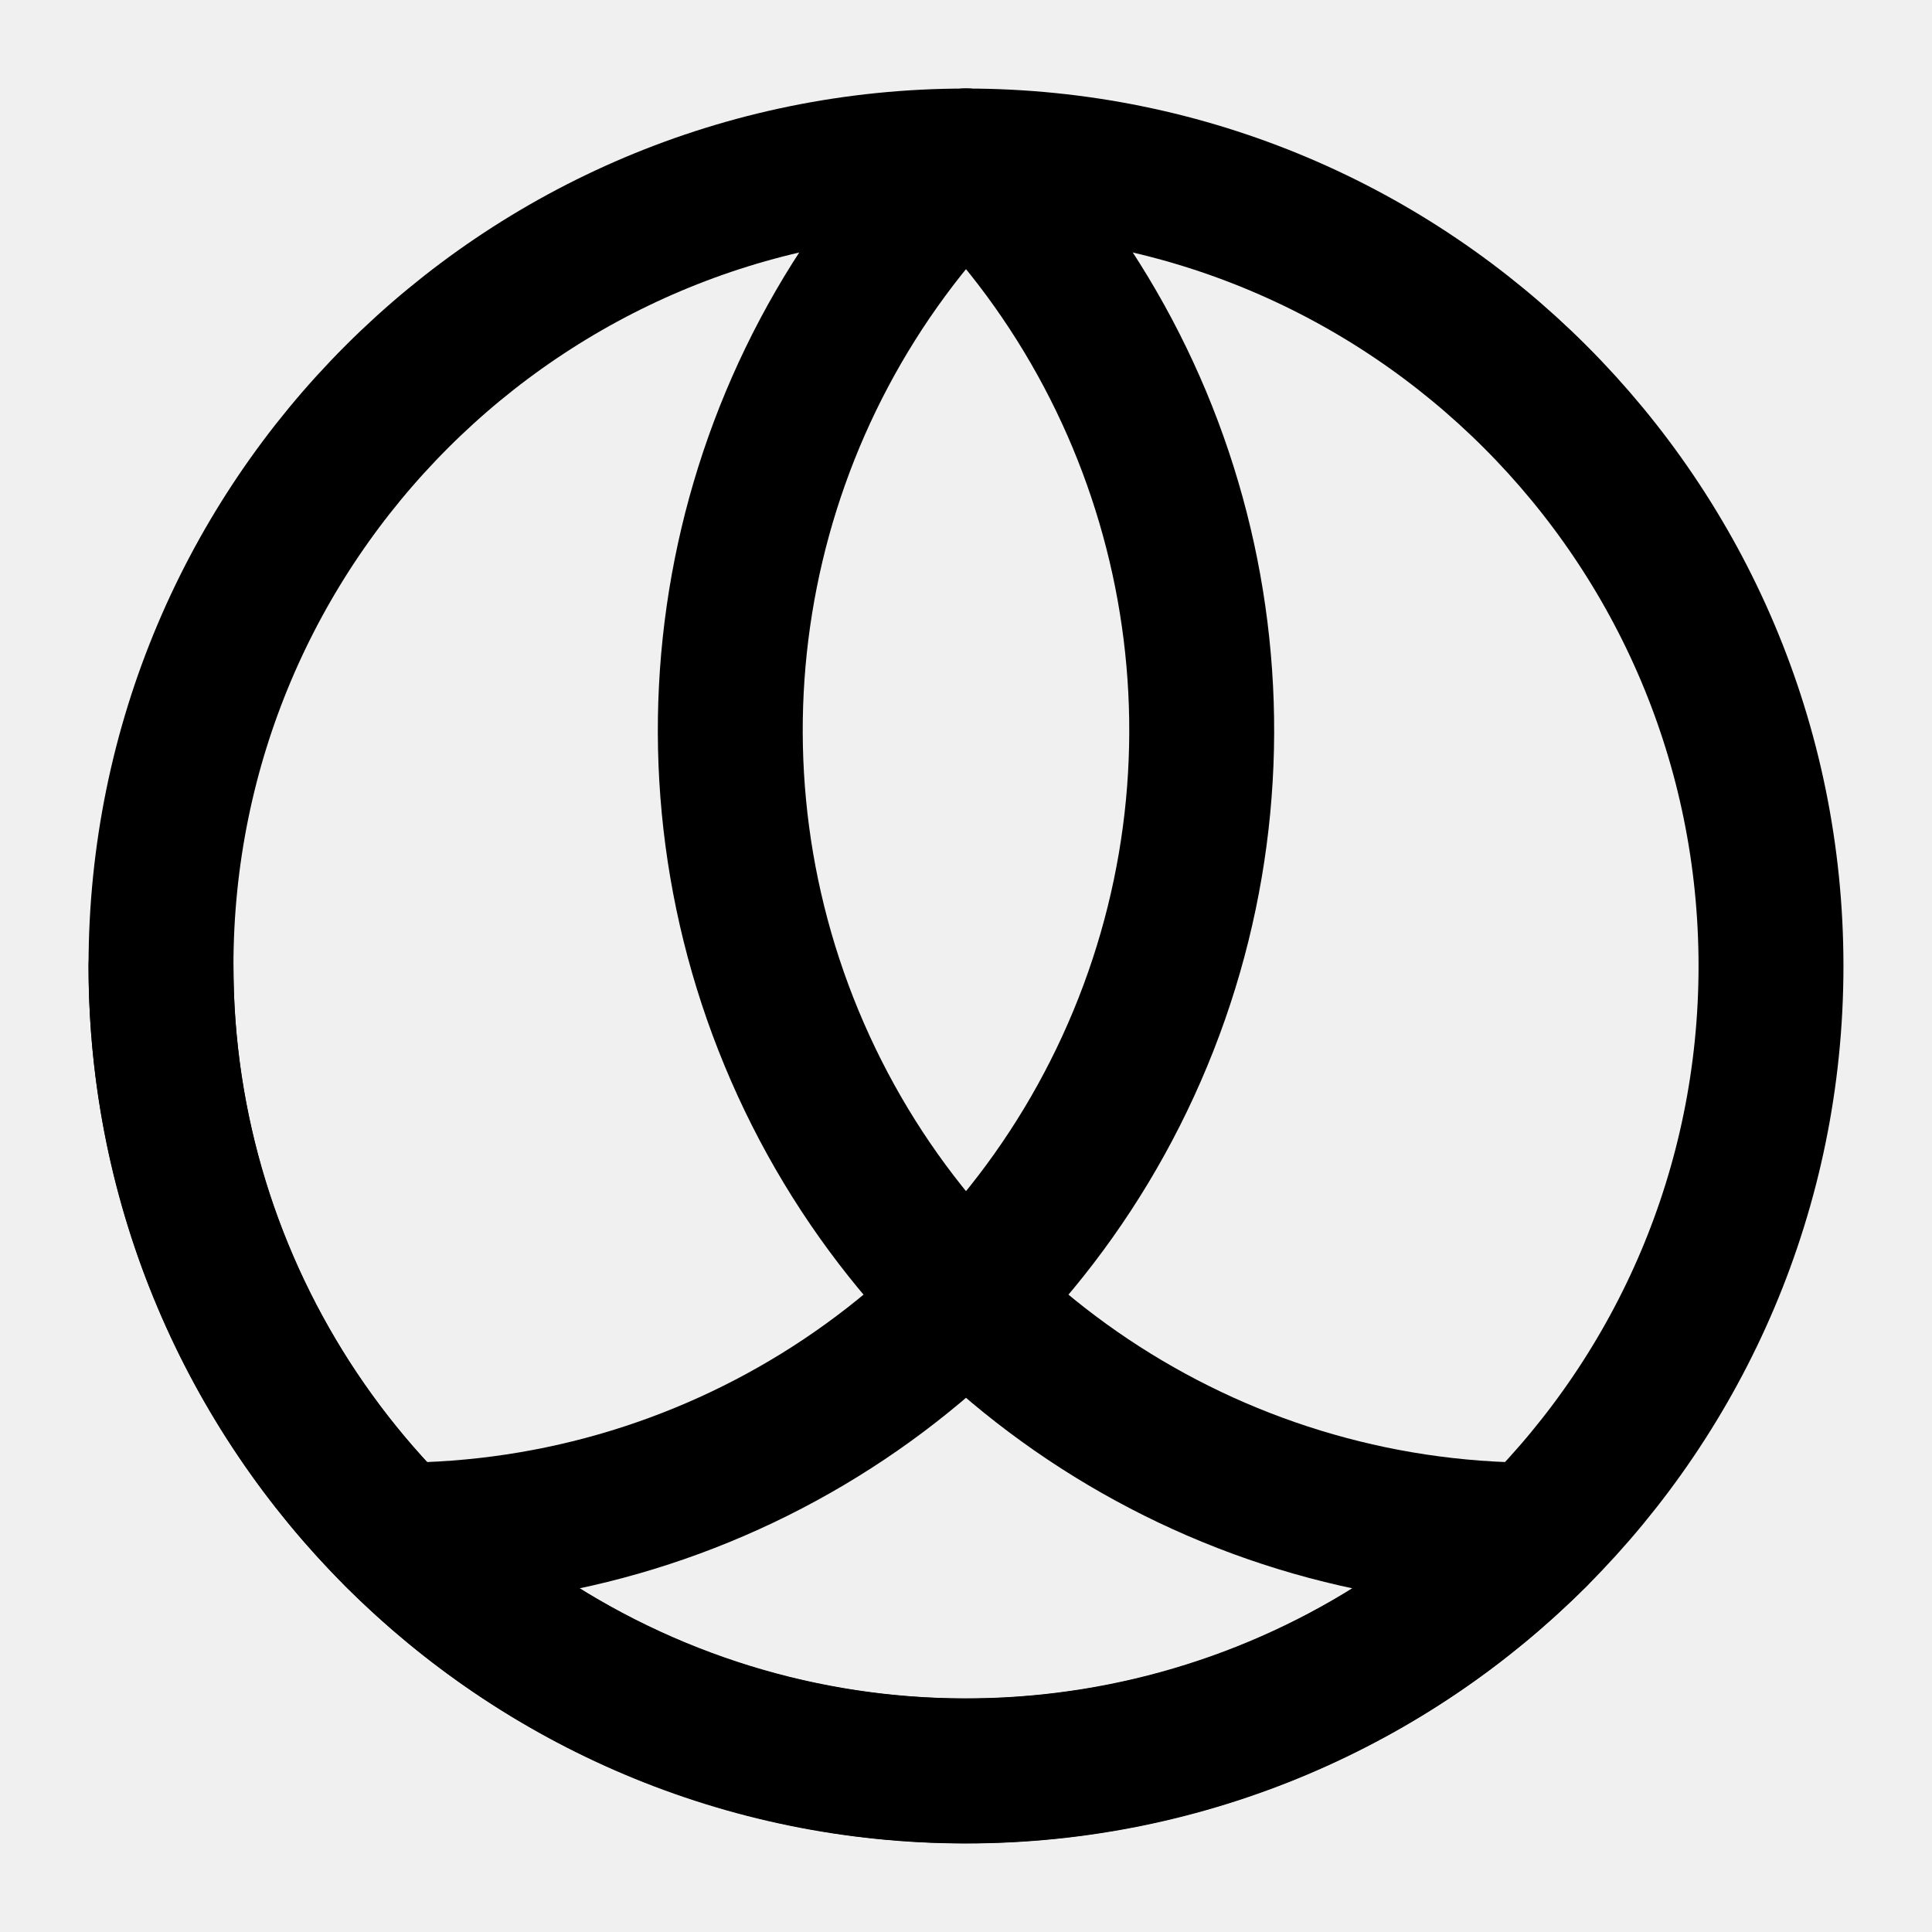
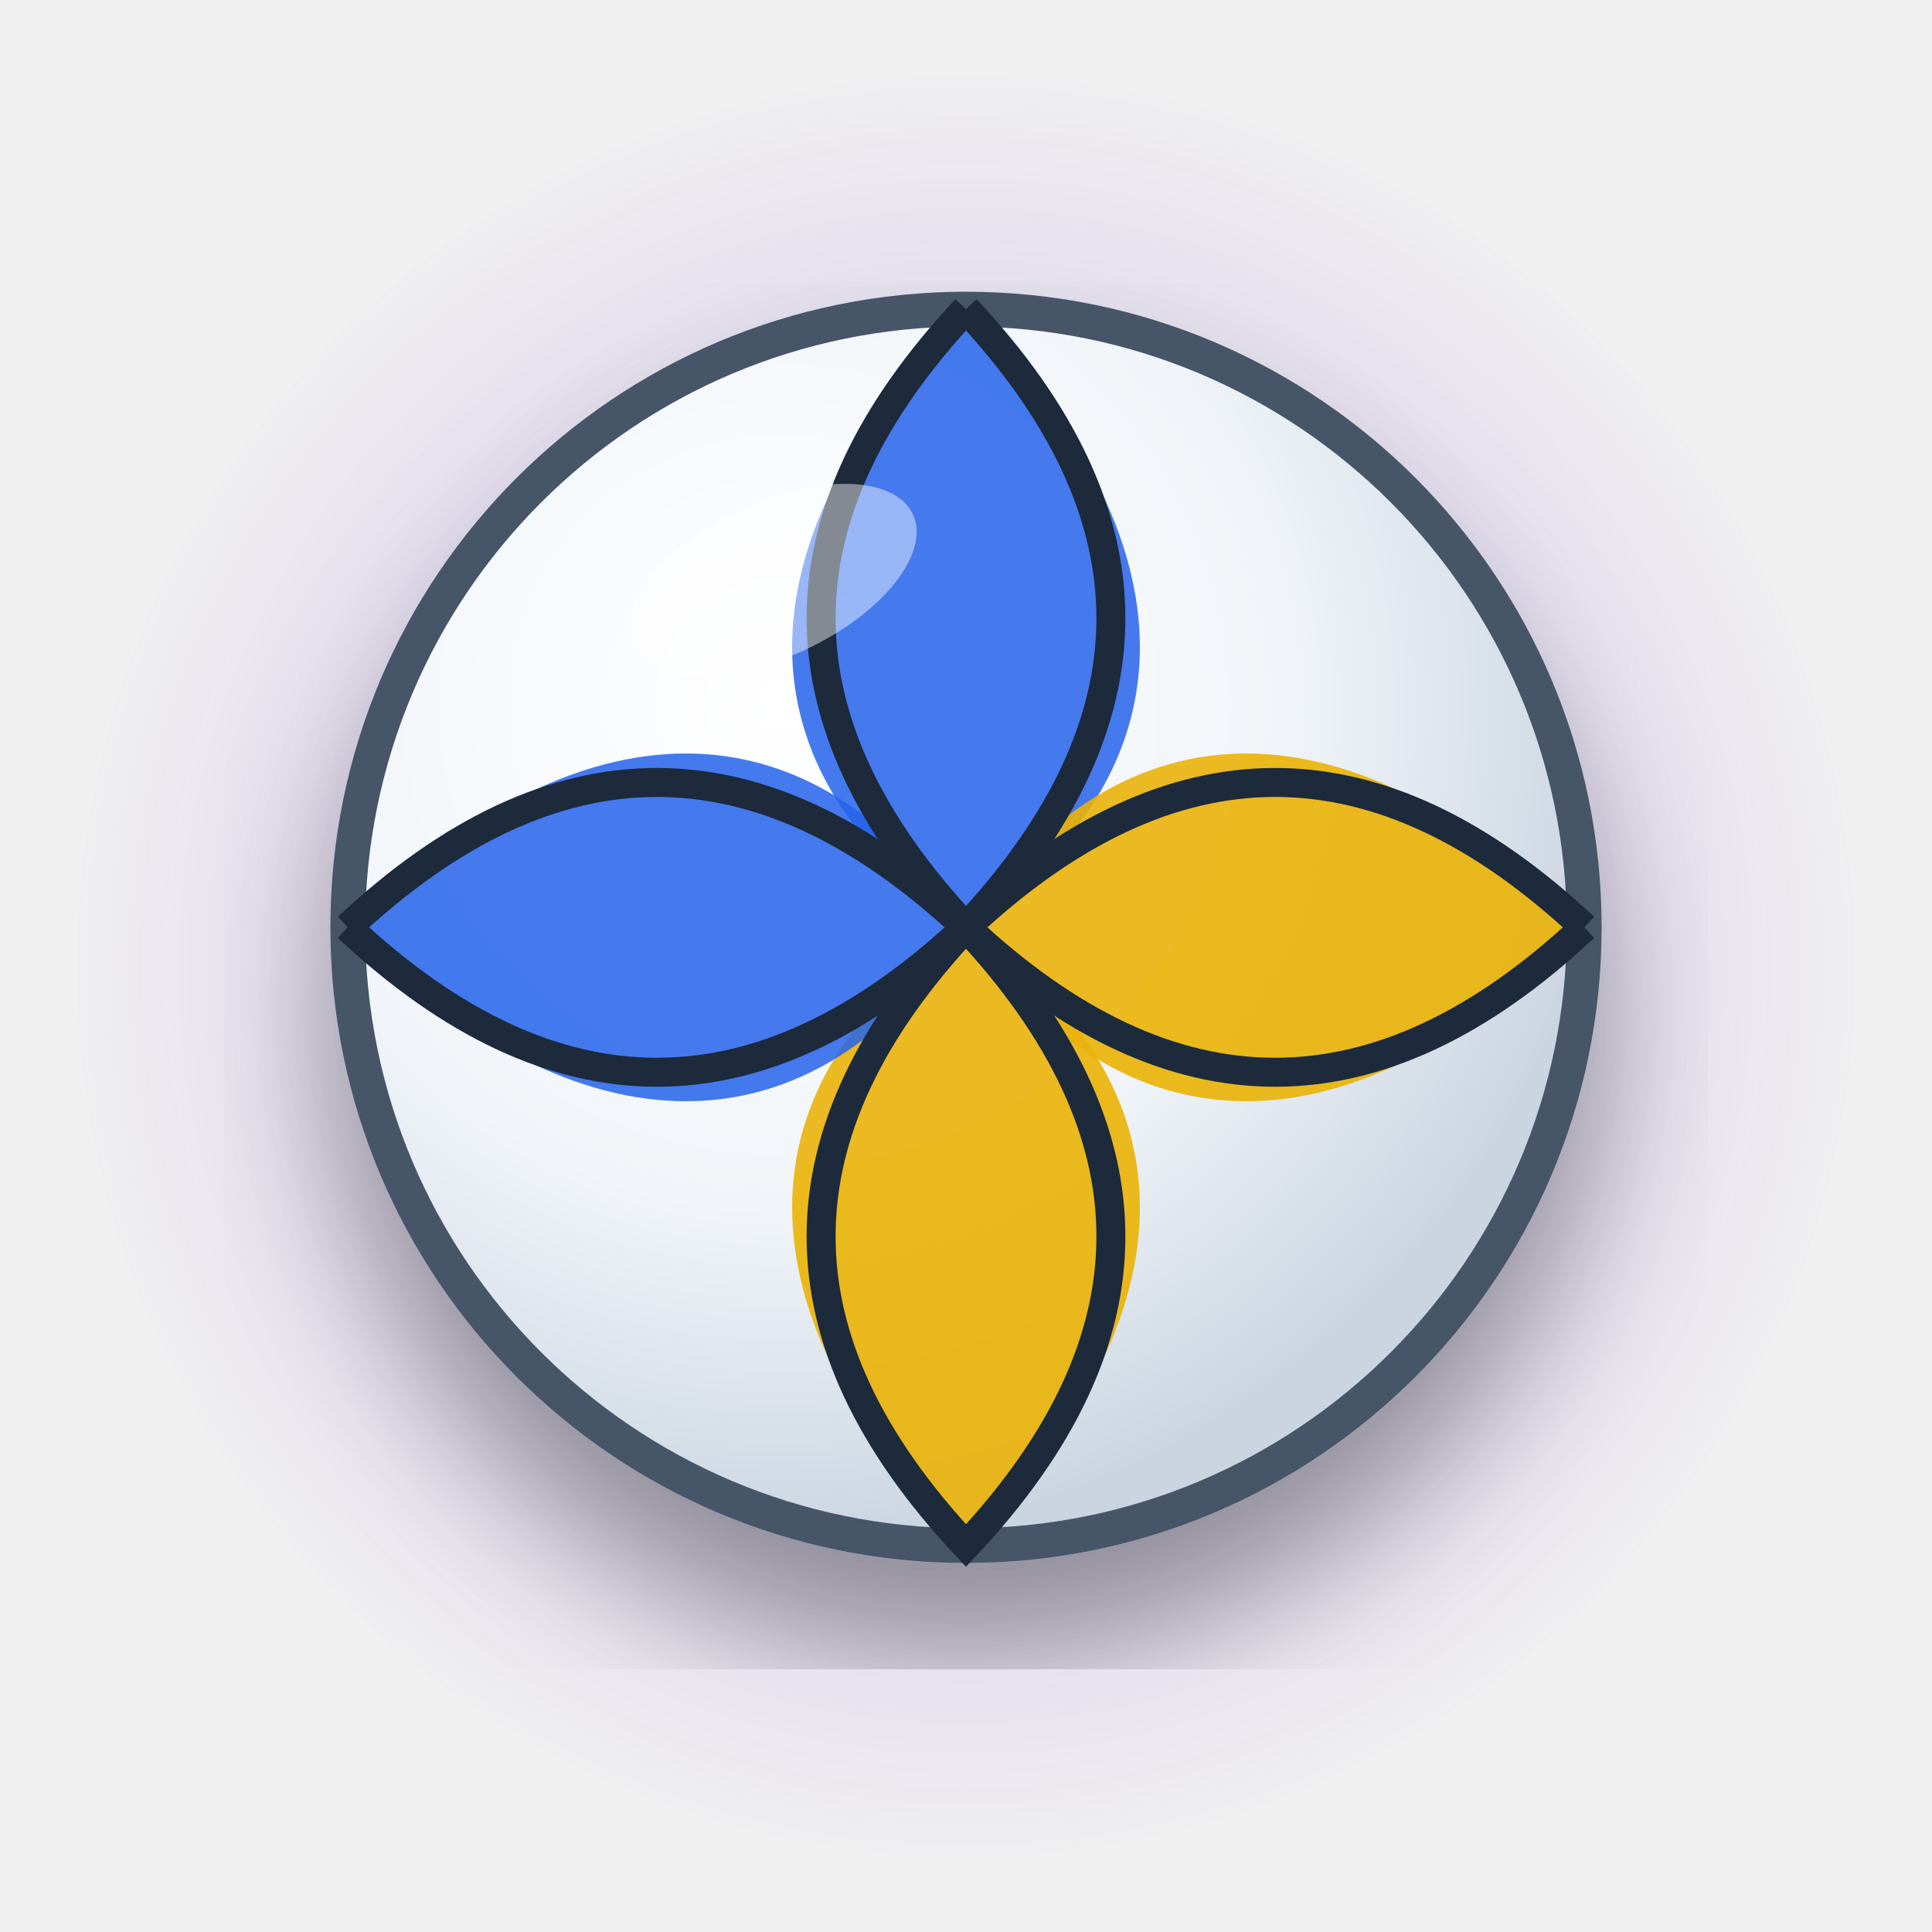
- <svg xmlns="http://www.w3.org/2000/svg" viewBox="0 0 24 24" fill="none" stroke="currentColor" stroke-width="1.8" stroke-linecap="round" stroke-linejoin="round">
-   <circle cx="12" cy="12" r="10" />
-   <path d="M12 2a10 10 0 0 0 7.07 17.07" />
-   <path d="M12 2a10 10 0 0 1-7.07 17.07" />
-   <path d="M2 12a10 10 0 0 0 17.07 7.07" />
+ <svg xmlns="http://www.w3.org/2000/svg" viewBox="0 0 100 100" fill="none">
+   <defs>
+     <radialGradient id="vbGlow" cx="50%" cy="50%" r="50%">
+       <stop offset="0%" stop-color="#8b5cf6" stop-opacity="0.35" />
+       <stop offset="100%" stop-color="#6d28d9" stop-opacity="0" />
+     </radialGradient>
+     <radialGradient id="vbBase" cx="35%" cy="32%" r="68%">
+       <stop offset="0%" stop-color="#ffffff" />
+       <stop offset="60%" stop-color="#f1f5f9" />
+       <stop offset="100%" stop-color="#cbd5e1" />
+     </radialGradient>
+     <filter id="shadowVB" x="-10%" y="-10%" width="120%" height="120%">
+       <feDropShadow dx="0" dy="5" stdDeviation="3.5" flood-opacity="0.35" />
+     </filter>
+   </defs>
+   <circle cx="50" cy="50" r="46" fill="url(#vbGlow)" />
+   <g filter="url(#shadowVB)">
+     <circle cx="50" cy="48" r="32" fill="url(#vbBase)" />
+     <path d="M50 16 C38 28 38 40 50 48 C62 40 62 28 50 16 Z" fill="#2563eb" opacity="0.85" />
+     <path d="M50 48 C38 56 38 68 50 80 C62 68 62 56 50 48 Z" fill="#eab308" opacity="0.9" />
+     <path d="M18 48 C30 36 42 36 50 48 C42 60 30 60 18 48 Z" fill="#2563eb" opacity="0.85" />
+     <path d="M82 48 C70 36 58 36 50 48 C58 60 70 60 82 48 Z" fill="#eab308" opacity="0.9" />
+     <circle cx="50" cy="48" r="32" stroke="#475569" stroke-width="1.8" fill="none" />
+     <path d="M50 16 Q35 32 50 48 Q65 32 50 16" stroke="#1e293b" stroke-width="1.5" fill="none" />
+     <path d="M50 48 Q35 64 50 80 Q65 64 50 48" stroke="#1e293b" stroke-width="1.5" fill="none" />
+     <path d="M18 48 Q34 33 50 48 Q34 63 18 48" stroke="#1e293b" stroke-width="1.5" fill="none" />
+     <path d="M82 48 Q66 33 50 48 Q66 63 82 48" stroke="#1e293b" stroke-width="1.5" fill="none" />
+     <ellipse cx="40" cy="30" rx="8" ry="4" transform="rotate(-25 40 30)" fill="#ffffff" opacity="0.45" />
+   </g>
</svg>
